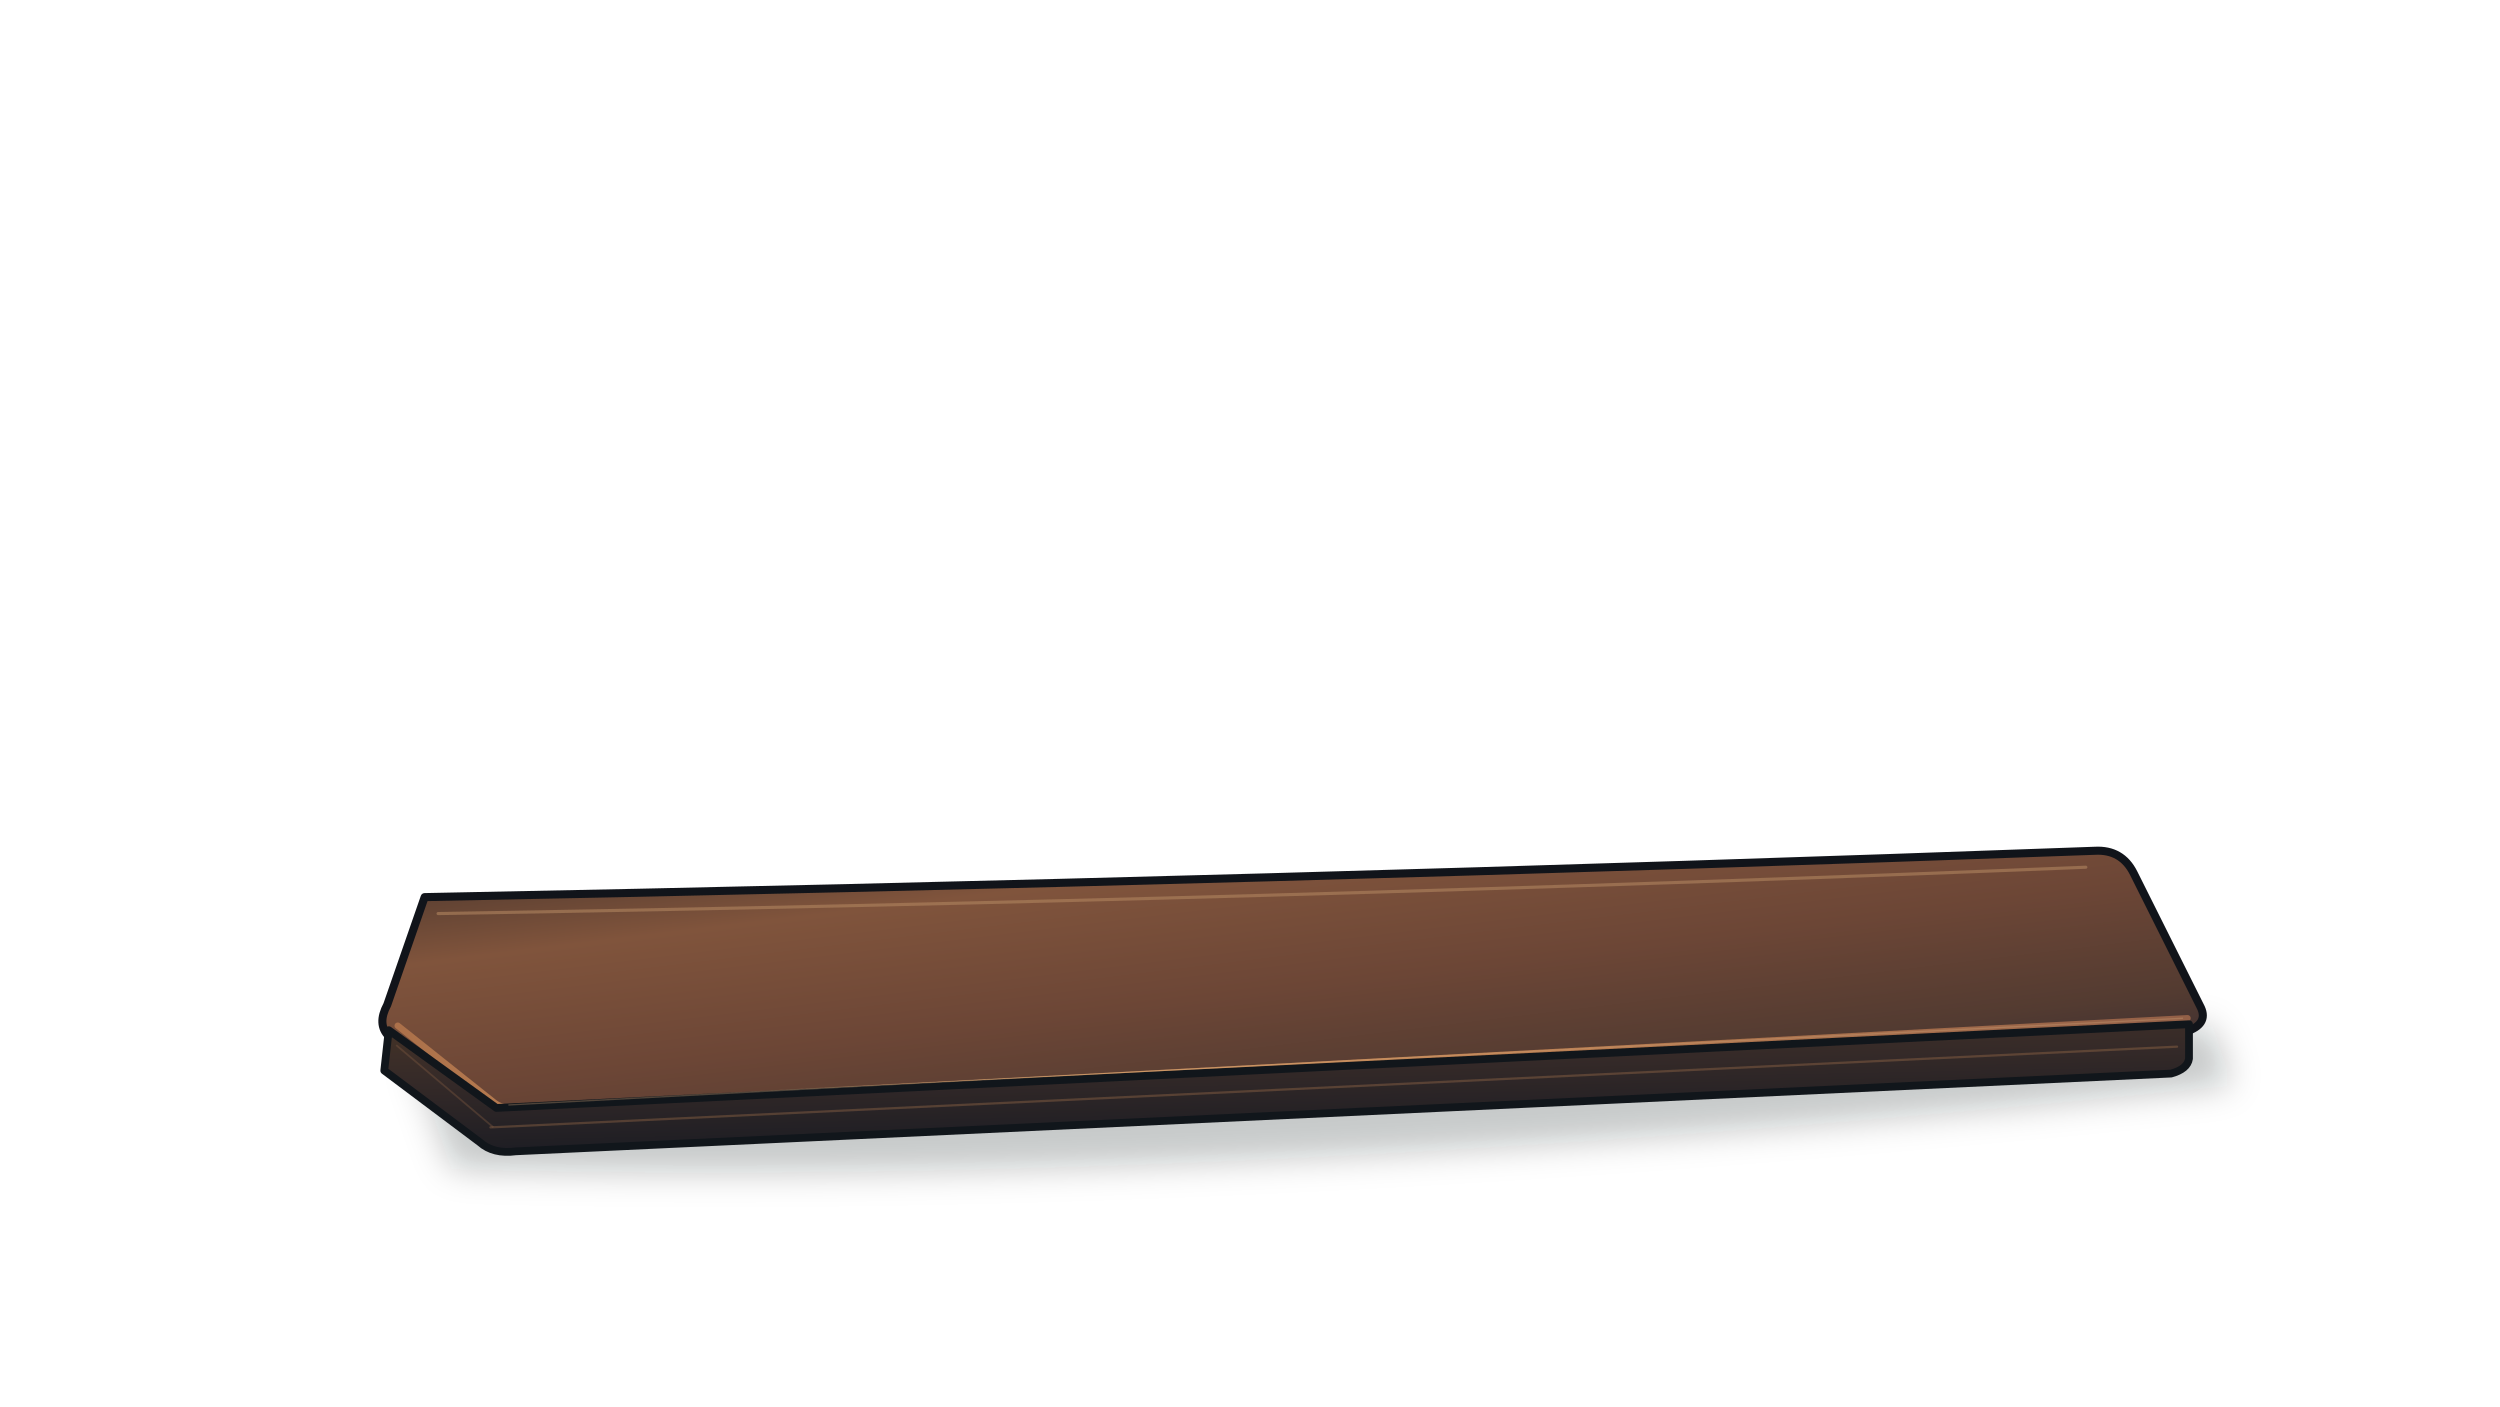
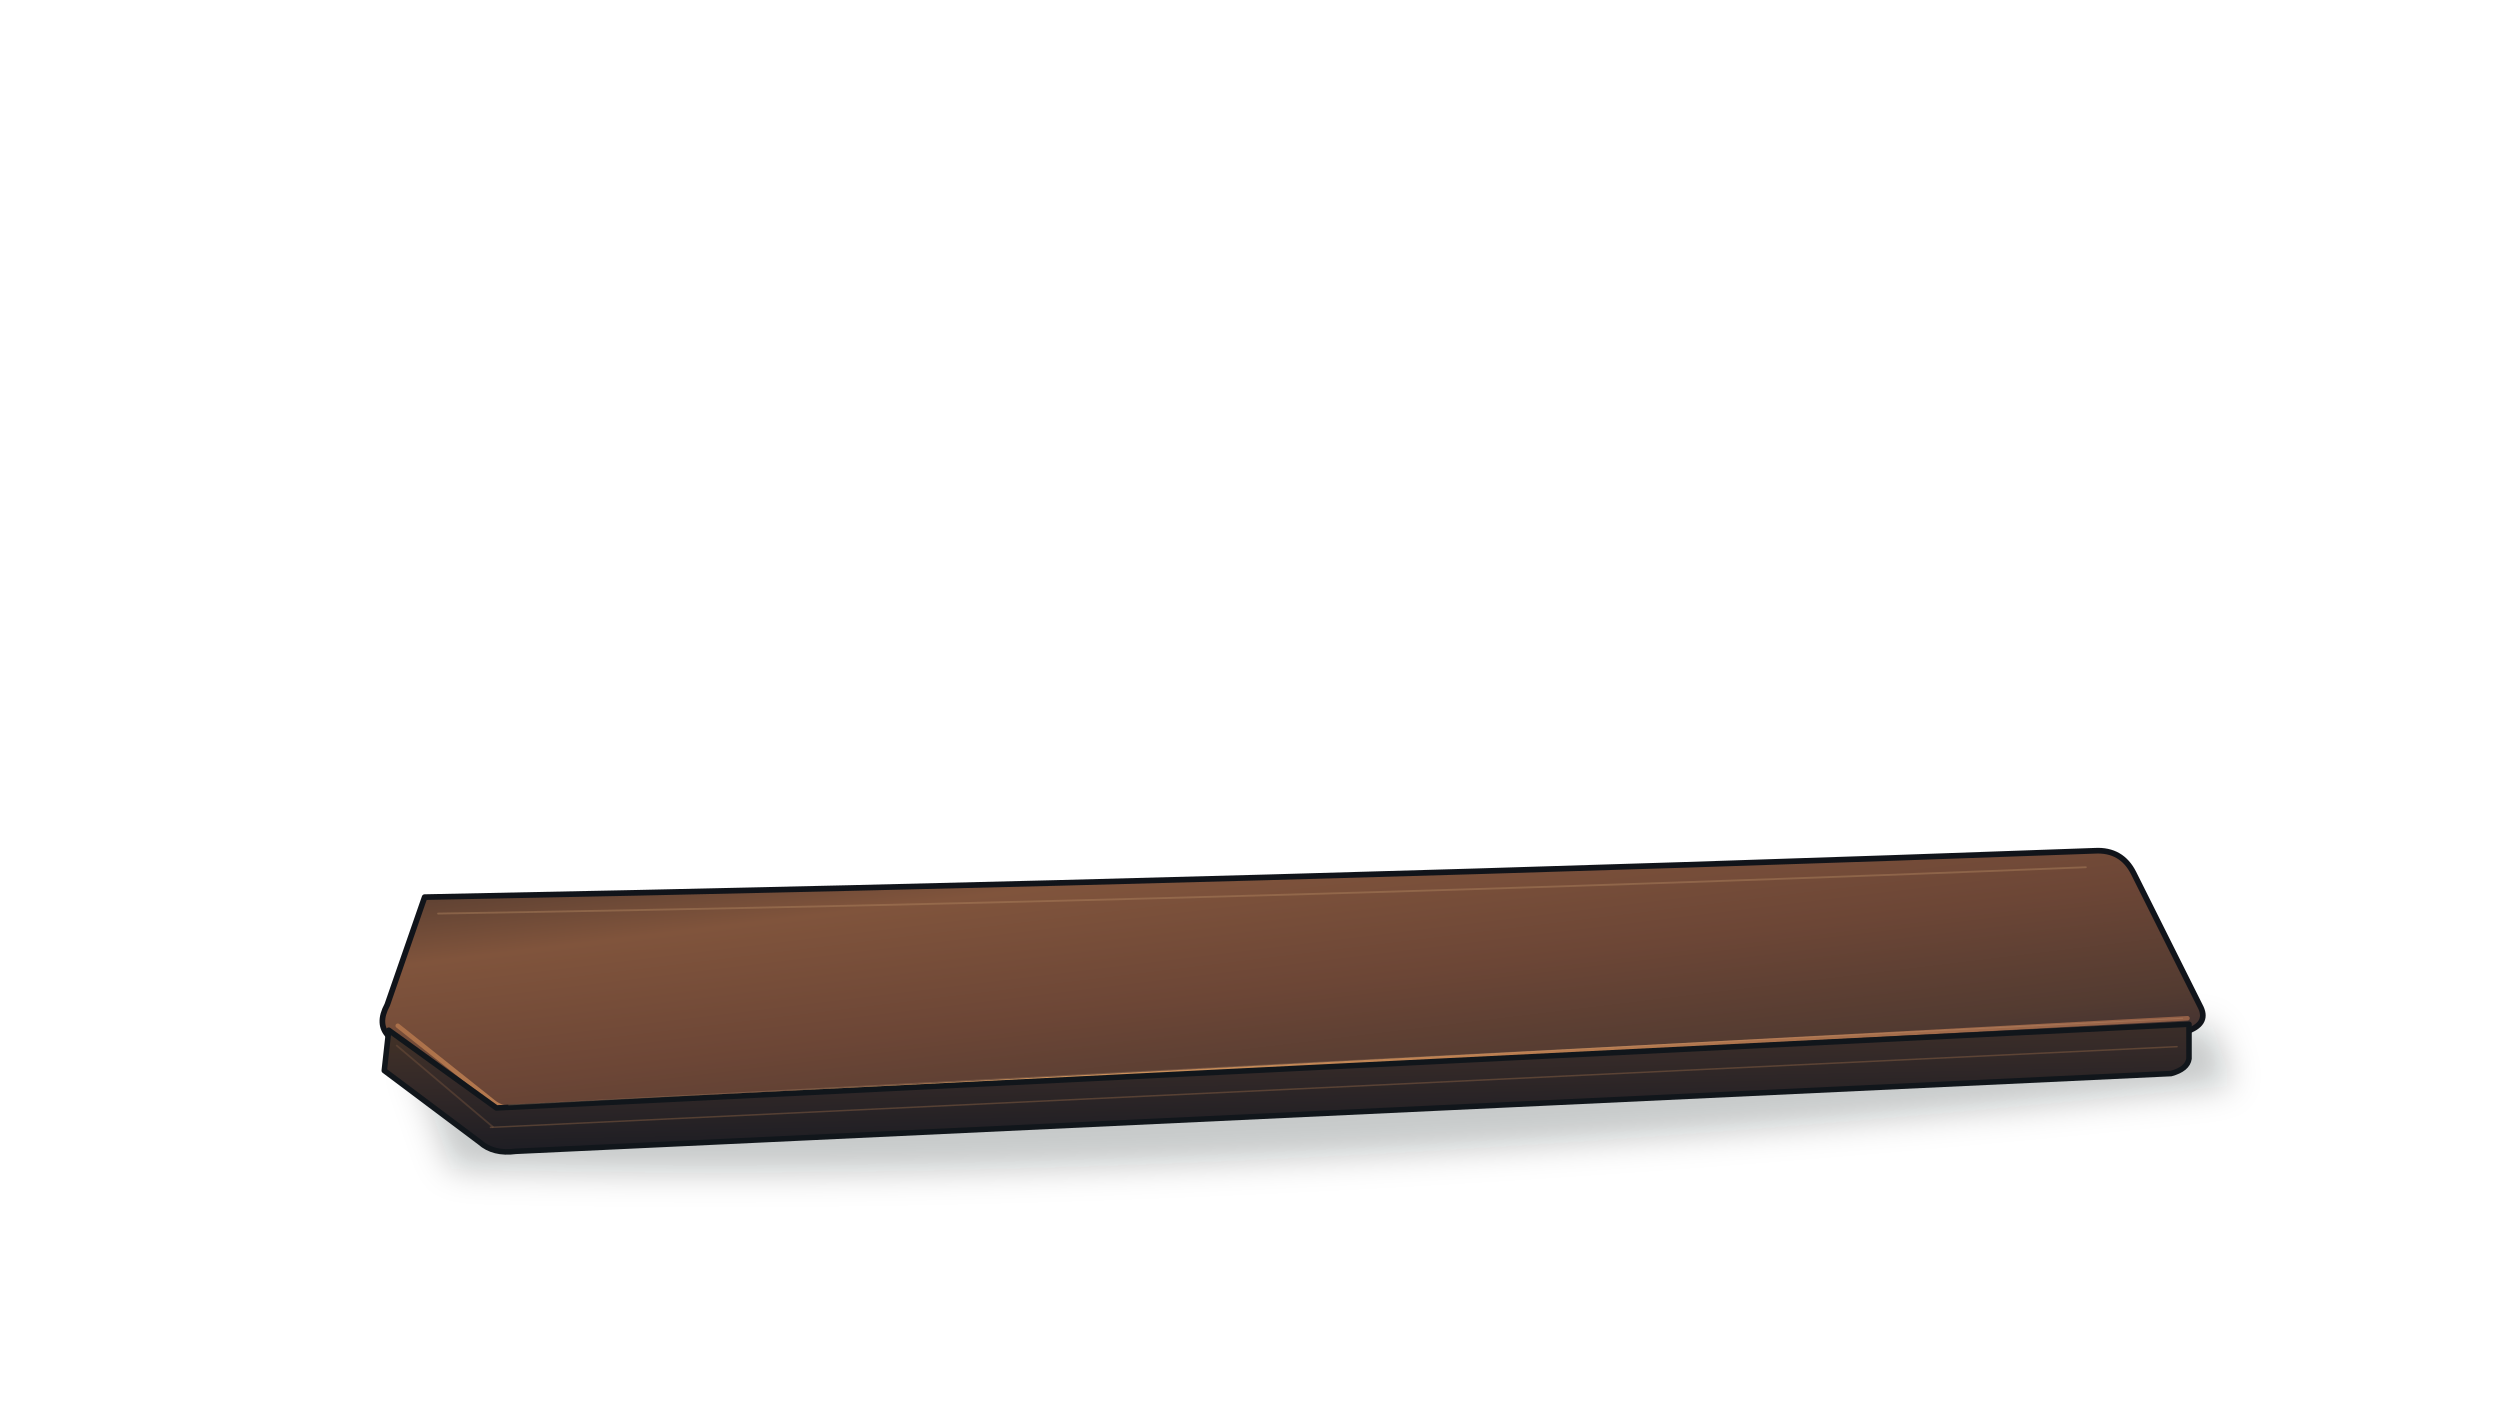
<svg xmlns="http://www.w3.org/2000/svg" width="1672" height="941" viewBox="0 0 1672 941" preserveAspectRatio="none" aria-hidden="true">
  <defs>
    <linearGradient id="wood" x1="0" y1="0" x2="0.84" y2="1">
      <stop offset="0" stop-color="#45332b" />
      <stop offset=".26" stop-color="#80543c" />
      <stop offset=".55" stop-color="#6c4636" />
      <stop offset=".80" stop-color="#533b31" />
      <stop offset="1" stop-color="#332931" />
    </linearGradient>
    <linearGradient id="front" x1="0" x2=".28" y1="0" y2="1">
      <stop stop-color="#453327" />
      <stop offset=".42" stop-color="#352a28" />
      <stop offset="1" stop-color="#1b1c23" />
    </linearGradient>
    <linearGradient id="rim" x1="0" x2="1">
      <stop stop-color="#ac714a" />
      <stop offset=".26" stop-color="#d59b62" />
      <stop offset=".6" stop-color="#bd8051" />
      <stop offset="1" stop-color="#936047" />
    </linearGradient>
    <filter id="depth" x="-12%" y="-30%" width="124%" height="170%">
      <feGaussianBlur stdDeviation="11" />
    </filter>
  </defs>
  <path d="M276 707 Q805 677 1480 687 L1493 726 Q817 796 302 782 Z" fill="#060a10" opacity=".22" filter="url(#depth)" />
-   <path d="M284 600 Q854 589 1401 569 Q1419 568 1427 584            L1472 674 Q1477 685 1462 690 L338 745            Q330 746 322 741 L260 693 Q252 685 259 672 Z" fill="url(#wood)" stroke="#11141a" stroke-width="5.4" stroke-linejoin="round" />
-   <path d="M293 611 Q850 602 1395 580" fill="none" stroke="#ae825d" stroke-width="2.1" opacity=".62" stroke-linecap="round" />
-   <path d="M266 686 L330 737 Q335 741 341 741 L1463 681" fill="none" stroke="url(#rim)" stroke-width="4.3" stroke-linecap="round" stroke-linejoin="round" />
-   <path d="M260 689 L332 741 L1464 685 L1464 708            Q1463 715 1452 718 L345 770            Q330 772 321 764 L257 716 Z" fill="url(#front)" stroke="#11161b" stroke-width="5.2" stroke-linecap="round" stroke-linejoin="round" />
-   <path d="M328 754 Q833 730 1456 700" fill="none" stroke="#b77e51" stroke-width="1.5" opacity=".32" stroke-linecap="round" />
-   <path d="M340 739 Q880 710 1460 681" fill="none" stroke="#d3a67c" stroke-width=".9" opacity=".32" />
+   <path d="M284 600 Q854 589 1401 569 Q1419 568 1427 584            L1472 674 Q1477 685 1462 690 L338 745            Q330 746 322 741 L260 693 Q252 685 259 672 Z" fill="url(#wood)" stroke="#11141a" stroke-width="3.8" stroke-linejoin="round" />
+   <path d="M293 611 Q850 602 1395 580" fill="none" stroke="#ae825d" stroke-width="1.25" opacity=".46" stroke-linecap="round" />
+   <path d="M266 686 L330 737 Q335 741 341 741 L1463 681" fill="none" stroke="url(#rim)" stroke-width="3" stroke-linecap="round" stroke-linejoin="round" />
+   <path d="M260 689 L332 741 L1464 685 L1464 708            Q1463 715 1452 718 L345 770            Q330 772 321 764 L257 716 Z" fill="url(#front)" stroke="#11161b" stroke-width="3.7" stroke-linecap="round" stroke-linejoin="round" />
+   <path d="M328 754 Q833 730 1456 700" fill="none" stroke="#b77e51" stroke-width="1" opacity=".32" stroke-linecap="round" />
+   <path d="M340 739 Q880 710 1460 681" fill="none" stroke="#d3a67c" stroke-width=".65" opacity=".24" />
  <path d="M265 699 L330 754" stroke="#7c573f" stroke-width="1.2" opacity=".4" />
</svg>
